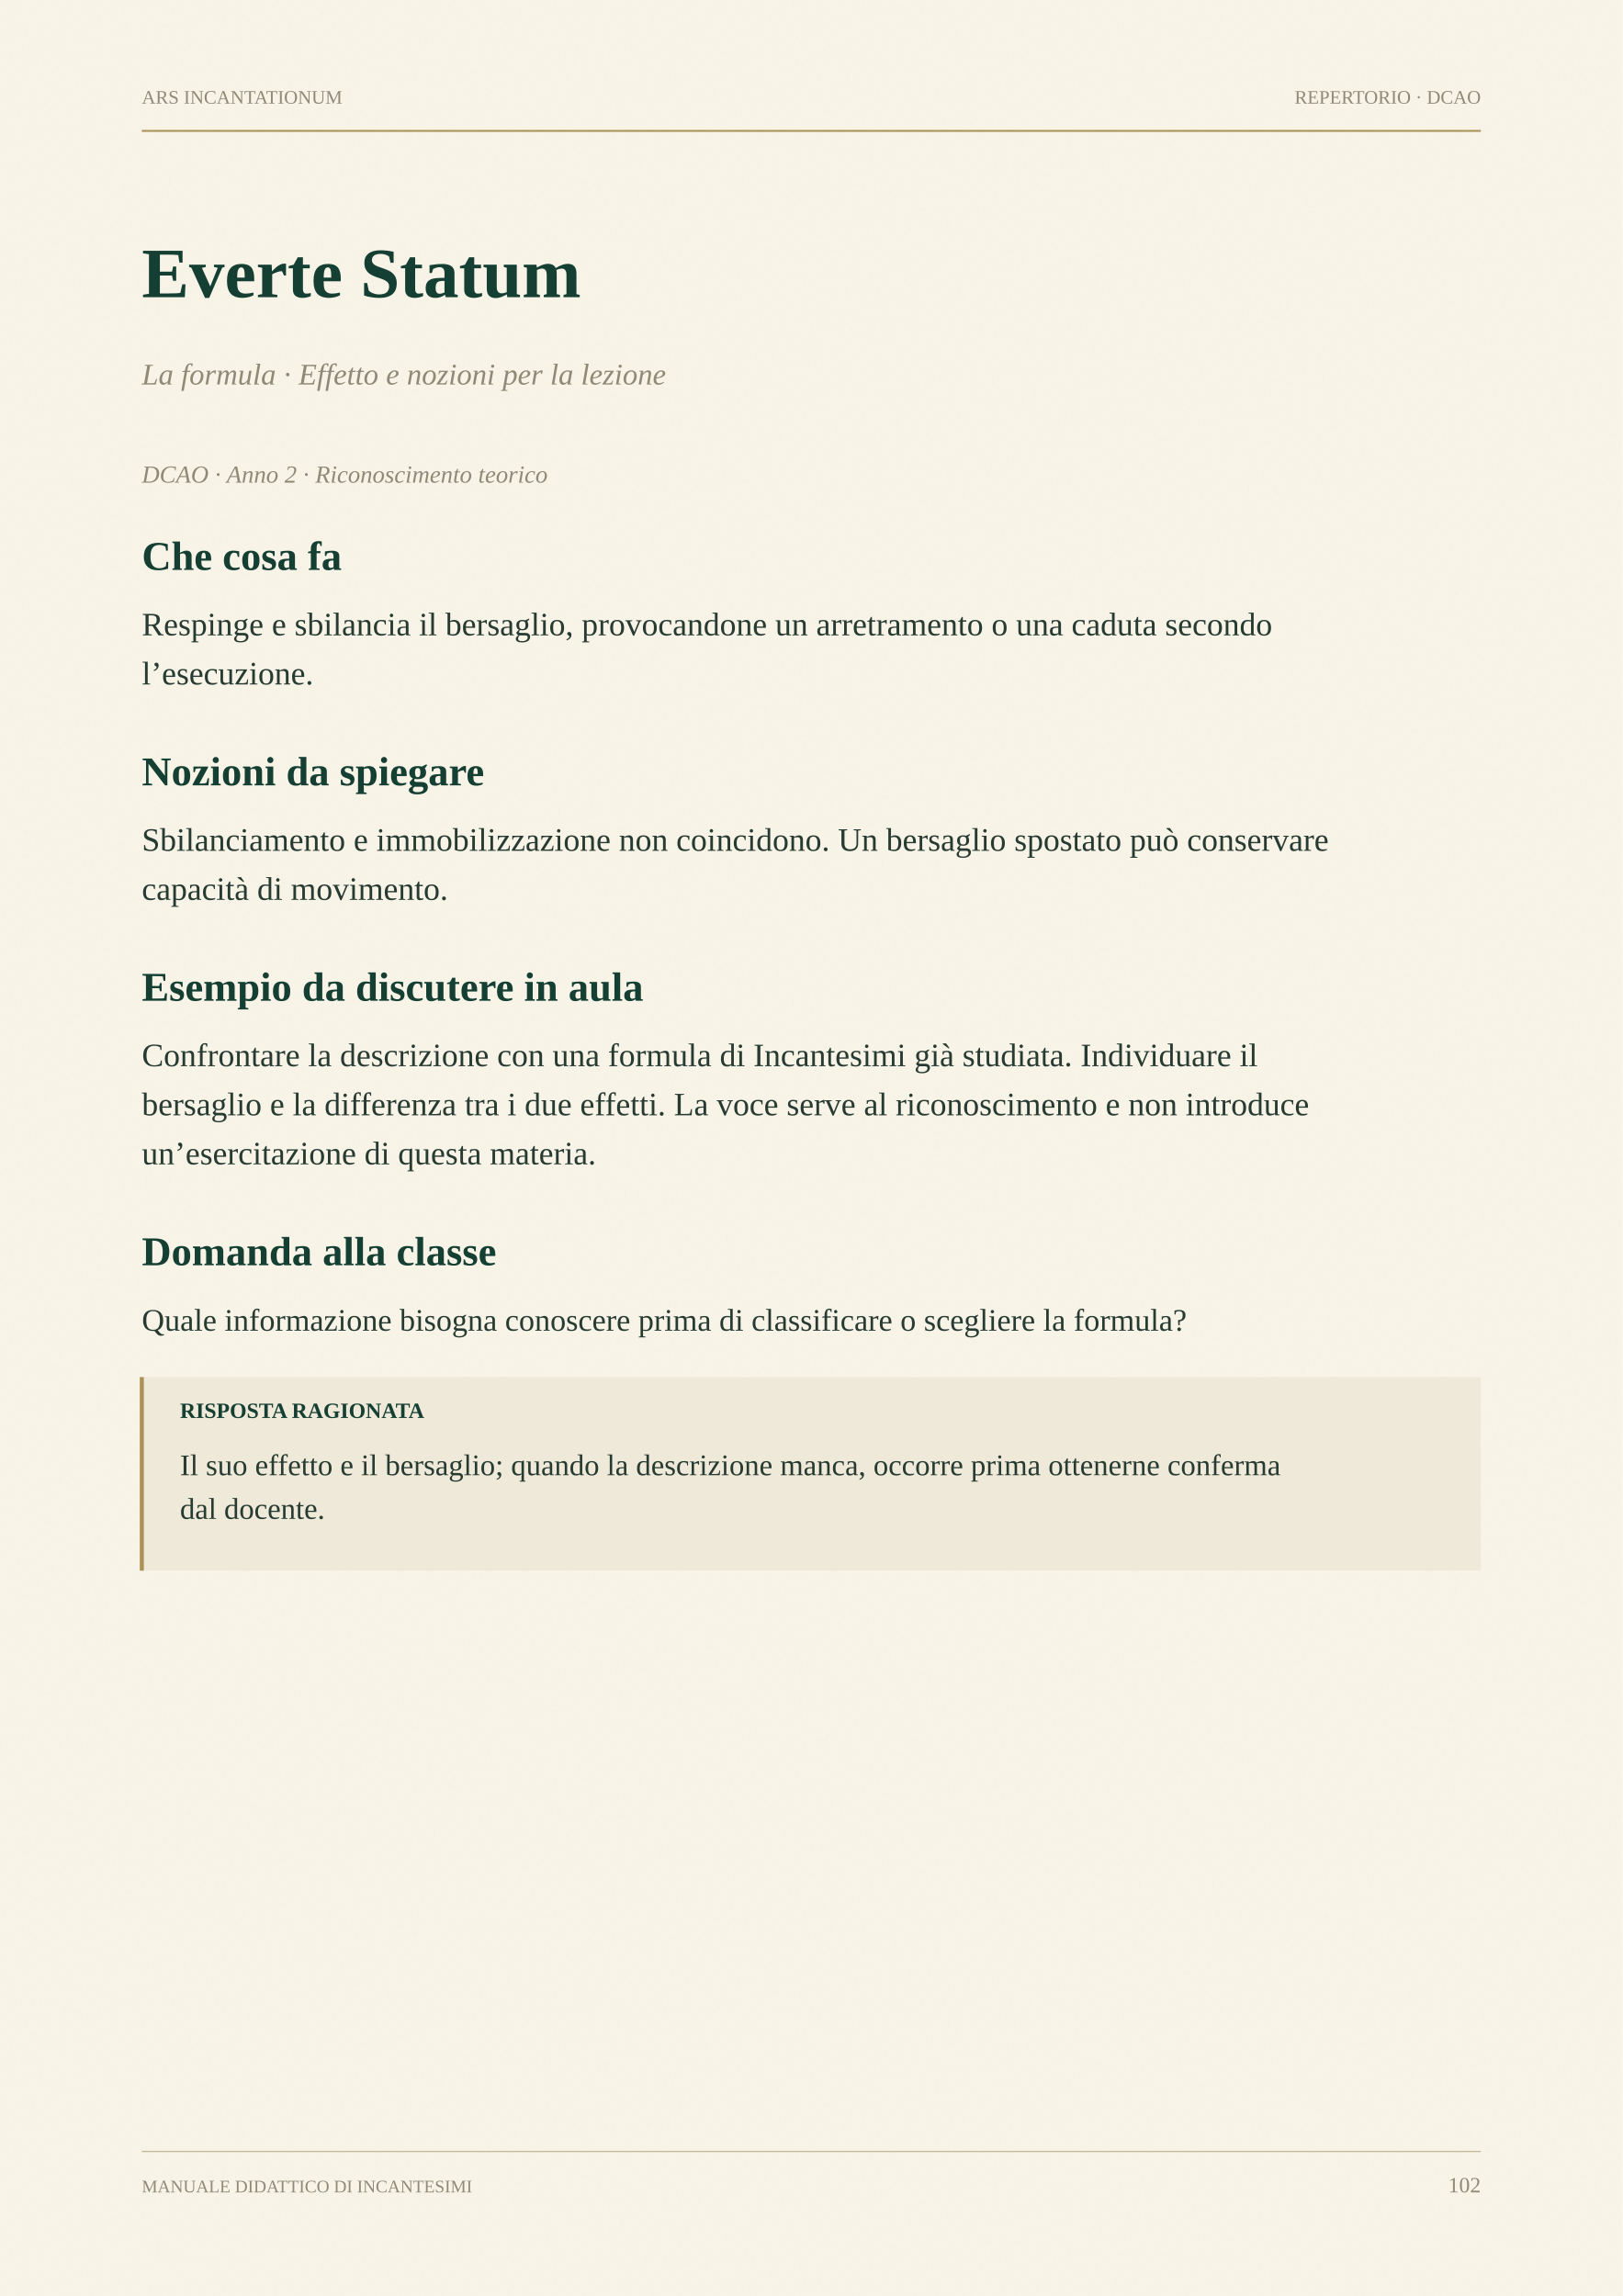
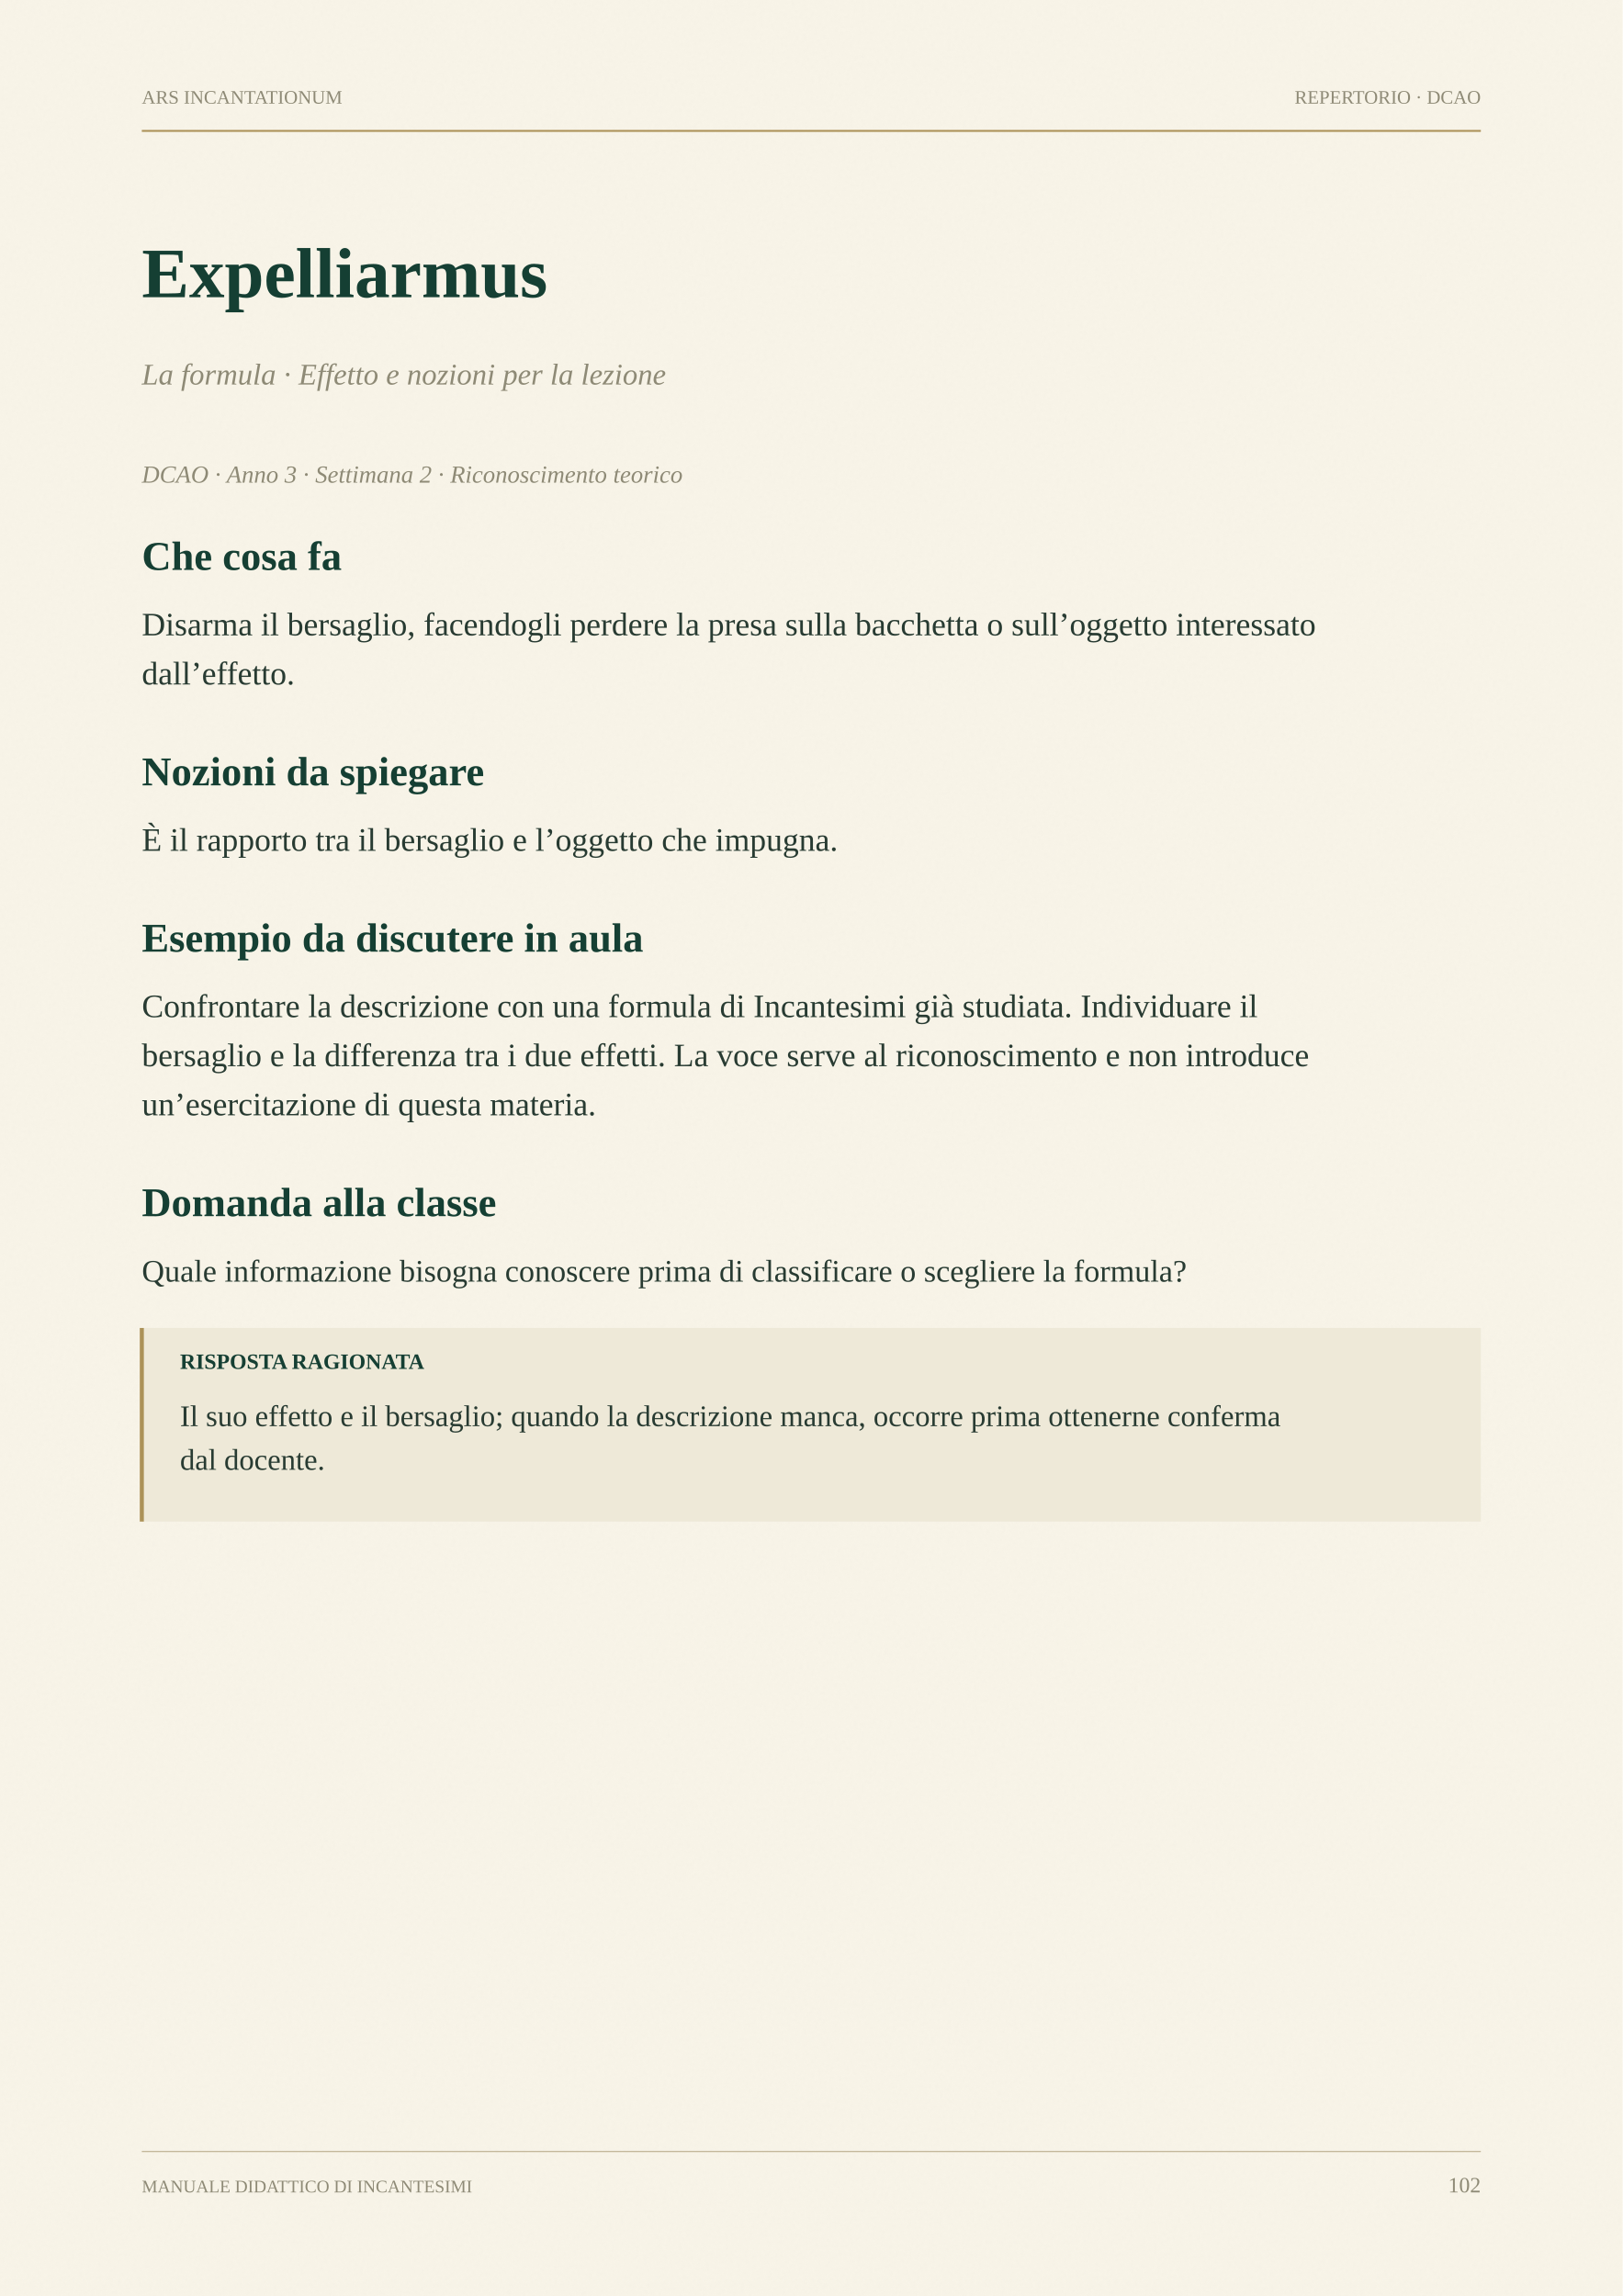
<svg xmlns="http://www.w3.org/2000/svg" width="595" height="842" viewBox="0 0 595 842">
  <defs>
    <filter id="grain">
      <feTurbulence type="fractalNoise" baseFrequency=".7" numOctaves="3" stitchTiles="stitch" />
      <feColorMatrix type="saturate" values="0" />
    </filter>
    <pattern id="paper" width="595" height="842" patternUnits="userSpaceOnUse">
      <rect width="595" height="842" filter="url(#grain)" opacity=".17" />
    </pattern>
    <linearGradient id="leather">
-       <stop stop-color="#072a22" />
-       <stop offset=".12" stop-color="#19483b" />
-       <stop offset=".6" stop-color="#103c30" />
-       <stop offset="1" stop-color="#05261e" />
+       <stop stop-color="#06271b" />
+       <stop offset=".12" stop-color="#17583a" />
+       <stop offset=".6" stop-color="#0c402a" />
+       <stop offset="1" stop-color="#042015" />
    </linearGradient>
  </defs>
  <rect width="595" height="842" fill="#f8f4e8" />
  <rect width="595" height="842" fill="url(#paper)" opacity=".17" />
  <text x="52" y="38" font-family="Georgia, Times New Roman, serif" font-size="7" fill="#8e8a76">ARS INCANTATIONUM</text>
  <text x="543" y="38" font-family="Georgia, Times New Roman, serif" font-size="7" fill="#8e8a76" text-anchor="end">REPERTORIO · DCAO</text>
  <path d="M52 48H543" stroke="#ac9258" stroke-width=".7" />
-   <text x="52" y="109" font-family="Georgia, Times New Roman, serif" font-size="26" fill="#153f33" font-weight="bold">Everte Statum</text>
+   <text x="52" y="109" font-family="Georgia, Times New Roman, serif" font-size="26" fill="#153f33" font-weight="bold">Expelliarmus</text>
  <text x="52" y="141" font-family="Georgia, Times New Roman, serif" font-size="11" fill="#8e8a76" font-style="italic">La formula · Effetto e nozioni per la lezione</text>
-   <text x="52" y="177" font-family="Georgia, Times New Roman, serif" font-size="9" fill="#8e8a76" font-style="italic">DCAO · Anno 2 · Riconoscimento teorico</text>
+   <text x="52" y="177" font-family="Georgia, Times New Roman, serif" font-size="9" fill="#8e8a76" font-style="italic">DCAO · Anno 3 · Settimana 2 · Riconoscimento teorico</text>
  <text x="52" y="209" font-family="Georgia, Times New Roman, serif" font-size="15" fill="#153f33" font-weight="bold">Che cosa fa</text>
-   <text x="52" y="233" font-family="Georgia, Times New Roman, serif" font-size="12" fill="#283b32">Respinge e sbilancia il bersaglio, provocandone un arretramento o una caduta secondo</text>
-   <text x="52" y="251" font-family="Georgia, Times New Roman, serif" font-size="12" fill="#283b32">l’esecuzione.</text>
+   <text x="52" y="233" font-family="Georgia, Times New Roman, serif" font-size="12" fill="#283b32">Disarma il bersaglio, facendogli perdere la presa sulla bacchetta o sull’oggetto interessato</text>
+   <text x="52" y="251" font-family="Georgia, Times New Roman, serif" font-size="12" fill="#283b32">dall’effetto.</text>
  <text x="52" y="288" font-family="Georgia, Times New Roman, serif" font-size="15" fill="#153f33" font-weight="bold">Nozioni da spiegare</text>
-   <text x="52" y="312" font-family="Georgia, Times New Roman, serif" font-size="12" fill="#283b32">Sbilanciamento e immobilizzazione non coincidono. Un bersaglio spostato può conservare</text>
-   <text x="52" y="330" font-family="Georgia, Times New Roman, serif" font-size="12" fill="#283b32">capacità di movimento.</text>
-   <text x="52" y="367" font-family="Georgia, Times New Roman, serif" font-size="15" fill="#153f33" font-weight="bold">Esempio da discutere in aula</text>
-   <text x="52" y="391" font-family="Georgia, Times New Roman, serif" font-size="12" fill="#283b32">Confrontare la descrizione con una formula di Incantesimi già studiata. Individuare il</text>
-   <text x="52" y="409" font-family="Georgia, Times New Roman, serif" font-size="12" fill="#283b32">bersaglio e la differenza tra i due effetti. La voce serve al riconoscimento e non introduce</text>
-   <text x="52" y="427" font-family="Georgia, Times New Roman, serif" font-size="12" fill="#283b32">un’esercitazione di questa materia.</text>
-   <text x="52" y="464" font-family="Georgia, Times New Roman, serif" font-size="15" fill="#153f33" font-weight="bold">Domanda alla classe</text>
-   <text x="52" y="488" font-family="Georgia, Times New Roman, serif" font-size="11.5" fill="#283b32">Quale informazione bisogna conoscere prima di classificare o scegliere la formula?</text>
-   <rect x="52" y="505" width="491" height="71" fill="#eee9d8" />
-   <path d="M52 505v71" stroke="#ac9258" stroke-width="1.5" />
-   <text x="66" y="520" font-family="Georgia, Times New Roman, serif" font-size="8" fill="#153f33" font-weight="bold">RISPOSTA RAGIONATA</text>
-   <text x="66" y="541" font-family="Georgia, Times New Roman, serif" font-size="11" fill="#283b32">Il suo effetto e il bersaglio; quando la descrizione manca, occorre prima ottenerne conferma</text>
-   <text x="66" y="557" font-family="Georgia, Times New Roman, serif" font-size="11" fill="#283b32">dal docente.</text>
+   <text x="52" y="312" font-family="Georgia, Times New Roman, serif" font-size="12" fill="#283b32">È il rapporto tra il bersaglio e l’oggetto che impugna.</text>
+   <text x="52" y="349" font-family="Georgia, Times New Roman, serif" font-size="15" fill="#153f33" font-weight="bold">Esempio da discutere in aula</text>
+   <text x="52" y="373" font-family="Georgia, Times New Roman, serif" font-size="12" fill="#283b32">Confrontare la descrizione con una formula di Incantesimi già studiata. Individuare il</text>
+   <text x="52" y="391" font-family="Georgia, Times New Roman, serif" font-size="12" fill="#283b32">bersaglio e la differenza tra i due effetti. La voce serve al riconoscimento e non introduce</text>
+   <text x="52" y="409" font-family="Georgia, Times New Roman, serif" font-size="12" fill="#283b32">un’esercitazione di questa materia.</text>
+   <text x="52" y="446" font-family="Georgia, Times New Roman, serif" font-size="15" fill="#153f33" font-weight="bold">Domanda alla classe</text>
+   <text x="52" y="470" font-family="Georgia, Times New Roman, serif" font-size="11.5" fill="#283b32">Quale informazione bisogna conoscere prima di classificare o scegliere la formula?</text>
+   <rect x="52" y="487" width="491" height="71" fill="#eee9d8" />
+   <path d="M52 487v71" stroke="#ac9258" stroke-width="1.5" />
+   <text x="66" y="502" font-family="Georgia, Times New Roman, serif" font-size="8" fill="#153f33" font-weight="bold">RISPOSTA RAGIONATA</text>
+   <text x="66" y="523" font-family="Georgia, Times New Roman, serif" font-size="11" fill="#283b32">Il suo effetto e il bersaglio; quando la descrizione manca, occorre prima ottenerne conferma</text>
+   <text x="66" y="539" font-family="Georgia, Times New Roman, serif" font-size="11" fill="#283b32">dal docente.</text>
  <path d="M52 789H543" stroke="#c3b89b" stroke-width=".45" />
  <text x="52" y="804" font-family="Georgia, Times New Roman, serif" font-size="6.5" fill="#8e8a76">MANUALE DIDATTICO DI INCANTESIMI</text>
  <text x="543" y="804" font-family="Georgia, Times New Roman, serif" font-size="8" fill="#8e8a76" text-anchor="end">102</text>
</svg>
